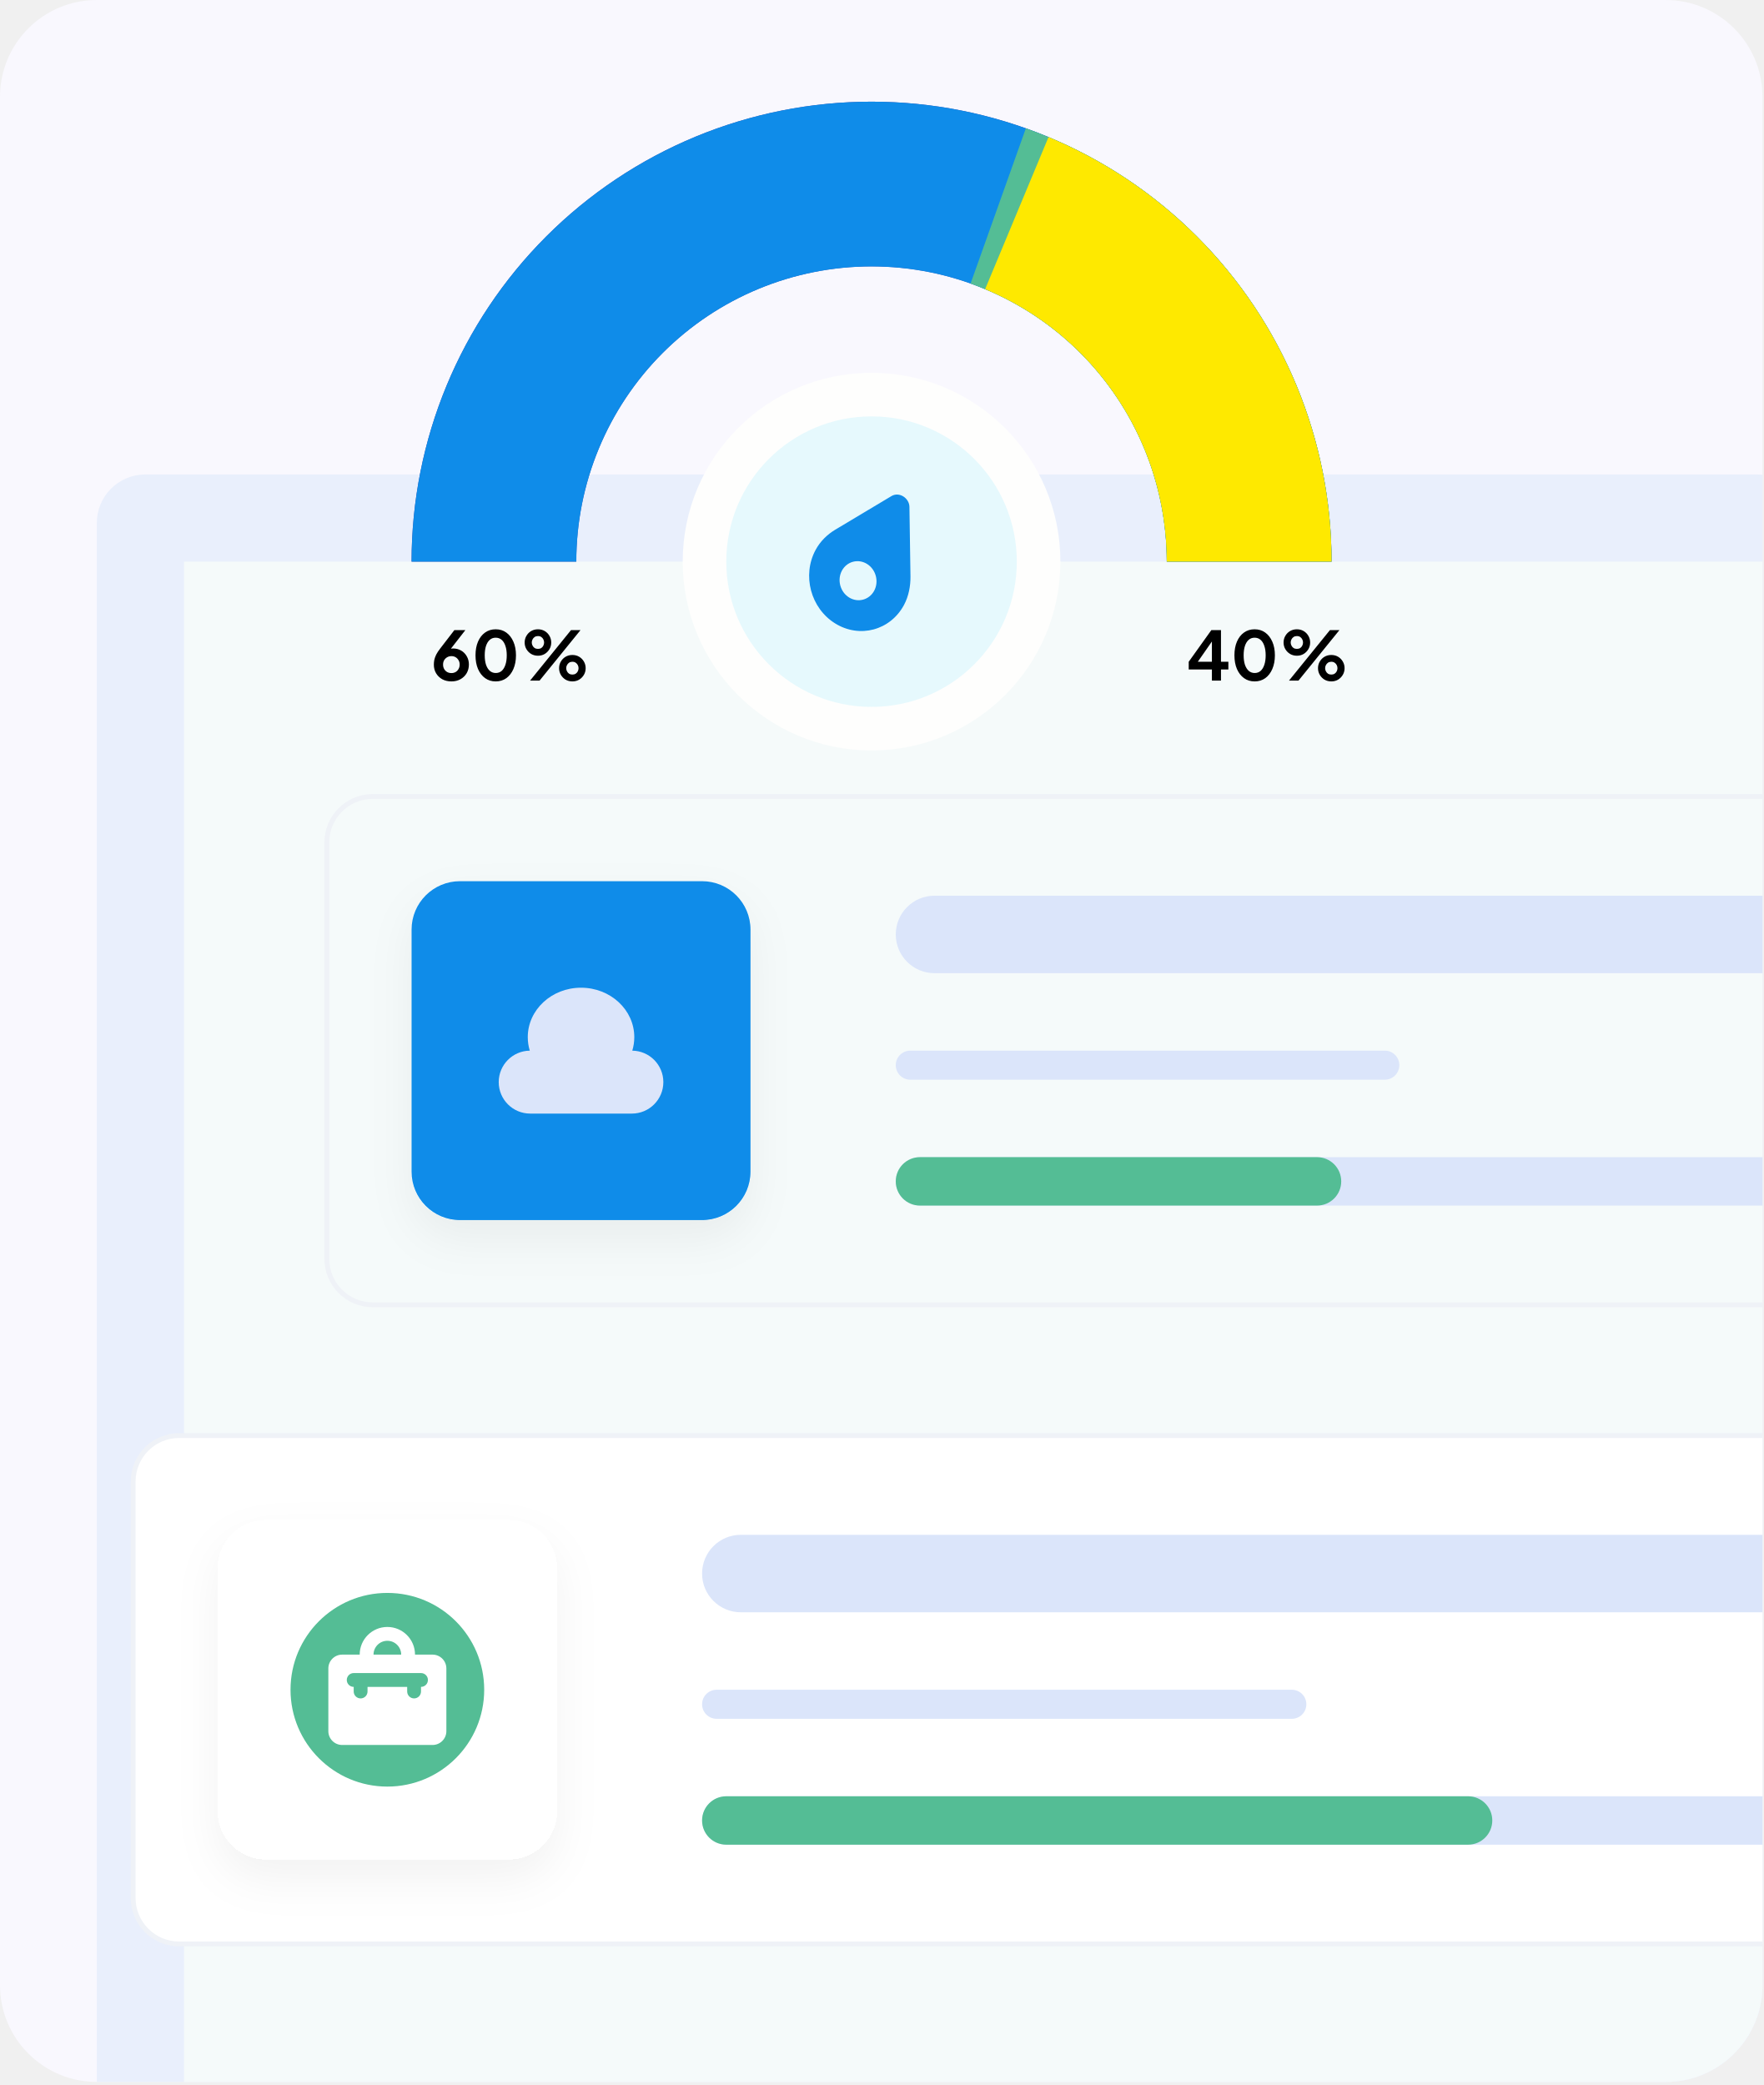
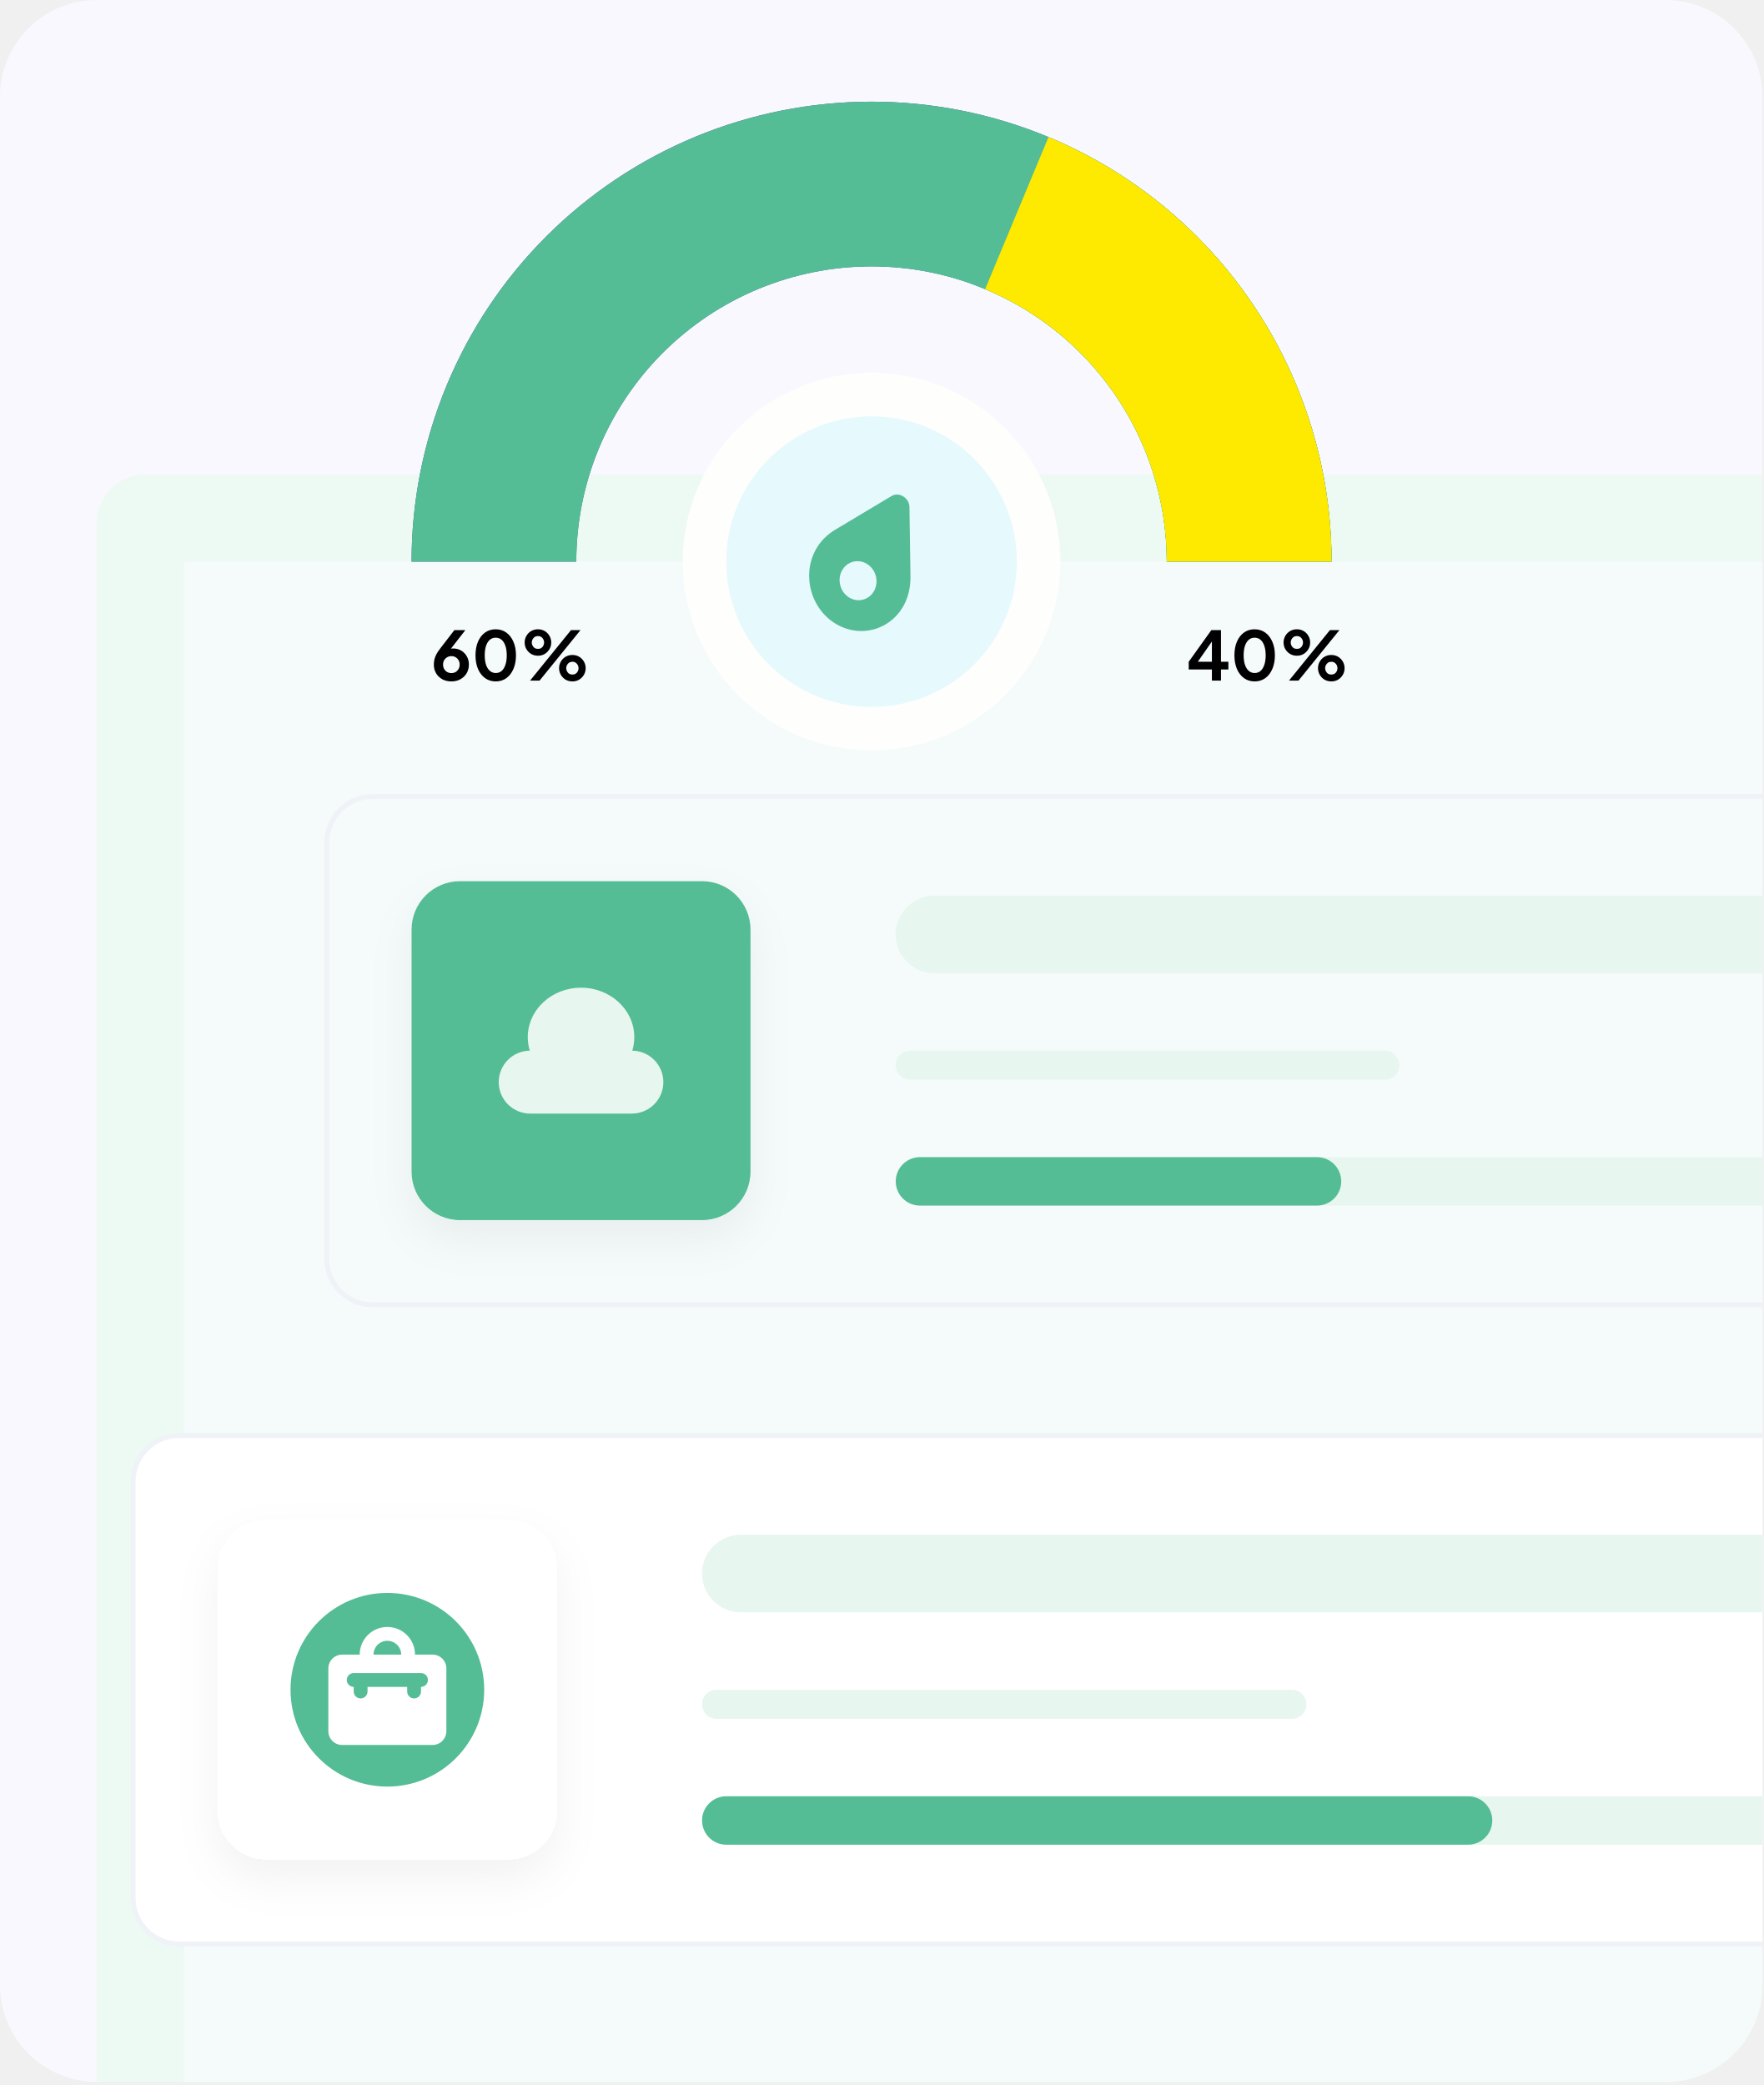
<svg xmlns="http://www.w3.org/2000/svg" width="450" height="532" viewBox="0 0 450 532" fill="none">
  <g clip-path="url(#clip0_122144_5577)">
    <rect width="449.681" height="531.217" rx="24.708" fill="#F9F8FE" />
-     <rect x="24.707" y="121.068" width="436.092" height="433.621" rx="12.354" fill="#E9EFFC" />
+     <rect x="24.707" y="121.068" width="436.092" height="433.621" rx="12.354" fill="#EDF9F3" />
    <rect x="46.944" y="143.306" width="402.737" height="387.912" fill="#F5FAFA" />
    <rect x="83.388" y="203.221" width="385.441" height="129.716" rx="11.736" stroke="#EFF2F7" stroke-width="1.235" />
    <g filter="url(#filter0_d_122144_5577)">
-       <rect x="105.008" y="224.84" width="86.477" height="86.477" rx="12.354" fill="#0F8CE9" />
+       <rect x="105.008" y="224.84" width="86.477" height="86.477" rx="12.354" fill="#54BD95" />
    </g>
-     <path d="M148.246 252.019C155.751 252.019 161.836 257.669 161.836 264.638C161.836 265.831 161.657 266.987 161.323 268.081C165.709 268.138 169.248 271.709 169.248 276.108C169.248 280.543 165.652 284.138 161.218 284.139H135.274C130.84 284.138 127.245 280.543 127.245 276.108C127.245 271.709 130.783 268.138 135.169 268.081C134.835 266.987 134.657 265.831 134.657 264.638C134.657 257.669 140.741 252.019 148.246 252.019Z" fill="#DBE5FA" />
-     <rect x="228.547" y="295.257" width="234.724" height="12.354" rx="6.177" fill="#DBE5FA" />
+     <path d="M148.246 252.019C155.751 252.019 161.836 257.669 161.836 264.638C161.836 265.831 161.657 266.987 161.323 268.081C165.709 268.138 169.248 271.709 169.248 276.108C169.248 280.543 165.652 284.138 161.218 284.139H135.274C130.84 284.138 127.245 280.543 127.245 276.108C127.245 271.709 130.783 268.138 135.169 268.081C134.835 266.987 134.657 265.831 134.657 264.638C134.657 257.669 140.741 252.019 148.246 252.019Z" fill="#E7F6EF" />
+     <rect x="228.547" y="295.257" width="234.724" height="12.354" rx="6.177" fill="#E7F6EF" />
    <rect x="228.547" y="295.257" width="113.656" height="12.354" rx="6.177" fill="#54BD95" />
-     <rect x="228.547" y="268.079" width="128.48" height="7.412" rx="3.706" fill="#DBE5FA" />
-     <rect x="228.547" y="228.546" width="234.724" height="19.766" rx="9.883" fill="#DBE5FA" />
+     <rect x="228.547" y="268.079" width="128.48" height="7.412" rx="3.706" fill="#E7F6EF" />
+     <rect x="228.547" y="228.546" width="234.724" height="19.766" rx="9.883" fill="#E7F6EF" />
    <rect x="33.973" y="366.292" width="428.68" height="129.716" rx="11.736" fill="white" stroke="#EFF2F7" stroke-width="1.235" />
    <g filter="url(#filter1_d_122144_5577)">
      <rect x="55.592" y="387.911" width="86.477" height="86.477" rx="12.354" fill="white" />
    </g>
-     <rect x="179.131" y="458.328" width="281.669" height="12.354" rx="6.177" fill="#DBE5FA" />
+     <rect x="179.131" y="458.328" width="281.669" height="12.354" rx="6.177" fill="#E7F6EF" />
    <rect x="179.131" y="458.328" width="201.615" height="12.354" rx="6.177" fill="#54BD95" />
-     <rect x="179.131" y="431.15" width="154.176" height="7.412" rx="3.706" fill="#DBE5FA" />
-     <rect x="179.131" y="391.617" width="281.669" height="19.766" rx="9.883" fill="#DBE5FA" />
+     <rect x="179.131" y="431.15" width="154.176" height="7.412" rx="3.706" fill="#E7F6EF" />
+     <rect x="179.131" y="391.617" width="281.669" height="19.766" rx="9.883" fill="#E7F6EF" />
    <g clip-path="url(#clip1_122144_5577)">
      <path d="M107.418 426.892H90.244C89.269 426.892 88.48 427.682 88.48 428.656C88.48 429.63 89.269 430.42 90.244 430.42V431.597C90.244 432.571 91.034 433.361 92.008 433.361C92.983 433.361 93.773 432.571 93.773 431.597V430.42H103.889V431.597C103.889 432.571 104.679 433.361 105.653 433.361C106.627 433.361 107.417 432.571 107.417 431.597V430.42C108.392 430.42 109.182 429.63 109.182 428.656C109.182 427.682 108.392 426.892 107.418 426.892Z" fill="#54BD95" />
      <path d="M98.831 418.657C96.882 418.657 95.302 420.237 95.302 422.186H102.359C102.359 420.237 100.779 418.657 98.831 418.657Z" fill="#54BD95" />
      <path d="M98.831 406.442C85.185 406.442 74.123 417.504 74.123 431.15C74.123 444.796 85.185 455.858 98.831 455.858C112.477 455.858 123.539 444.796 123.539 431.15C123.539 417.504 112.477 406.442 98.831 406.442ZM113.887 441.713C113.887 443.661 112.307 445.241 110.358 445.241H87.303C85.355 445.241 83.775 443.661 83.775 441.713V425.715C83.775 423.766 85.355 422.186 87.303 422.186H91.773C91.773 418.289 94.933 415.129 98.831 415.129C102.729 415.129 105.888 418.289 105.888 422.186H110.358C112.307 422.186 113.887 423.766 113.887 425.715V441.713H113.887Z" fill="#54BD95" />
    </g>
    <mask id="path-20-inside-1_122144_5577" fill="white">
      <path d="M339.732 143.305C339.732 127.893 336.696 112.632 330.798 98.393C324.9 84.154 316.255 71.216 305.357 60.318C294.459 49.42 281.521 40.775 267.282 34.877C253.043 28.979 237.782 25.943 222.37 25.943C206.958 25.943 191.696 28.979 177.457 34.877C163.218 40.775 150.28 49.42 139.382 60.318C128.484 71.216 119.839 84.154 113.941 98.393C108.043 112.632 105.008 127.893 105.008 143.305H147.027C147.027 133.411 148.976 123.614 152.762 114.473C156.549 105.332 162.098 97.026 169.094 90.03C176.091 83.034 184.396 77.484 193.537 73.698C202.678 69.912 212.476 67.963 222.37 67.963C232.264 67.963 242.061 69.912 251.202 73.698C260.343 77.484 268.649 83.034 275.645 90.03C282.641 97.026 288.191 105.332 291.977 114.473C295.763 123.614 297.712 133.411 297.712 143.305H339.732Z" />
    </mask>
    <path d="M339.732 143.305C339.732 127.893 336.696 112.632 330.798 98.393C324.9 84.154 316.255 71.216 305.357 60.318C294.459 49.42 281.521 40.775 267.282 34.877C253.043 28.979 237.782 25.943 222.37 25.943C206.958 25.943 191.696 28.979 177.457 34.877C163.218 40.775 150.28 49.42 139.382 60.318C128.484 71.216 119.839 84.154 113.941 98.393C108.043 112.632 105.008 127.893 105.008 143.305H147.027C147.027 133.411 148.976 123.614 152.762 114.473C156.549 105.332 162.098 97.026 169.094 90.03C176.091 83.034 184.396 77.484 193.537 73.698C202.678 69.912 212.476 67.963 222.37 67.963C232.264 67.963 242.061 69.912 251.202 73.698C260.343 77.484 268.649 83.034 275.645 90.03C282.641 97.026 288.191 105.332 291.977 114.473C295.763 123.614 297.712 133.411 297.712 143.305H339.732Z" stroke="#52459F" stroke-width="84.006" mask="url(#path-20-inside-1_122144_5577)" />
    <mask id="path-21-inside-2_122144_5577" fill="white">
      <path d="M339.732 143.305C339.732 112.179 327.367 82.328 305.357 60.318C283.347 38.308 253.496 25.943 222.37 25.943C191.243 25.943 161.392 38.308 139.382 60.318C117.373 82.328 105.008 112.179 105.008 143.305L147.048 143.305C147.048 123.329 154.984 104.17 169.109 90.045C183.235 75.919 202.393 67.984 222.37 67.984C242.346 67.984 261.505 75.919 275.63 90.045C289.756 104.17 297.691 123.329 297.691 143.305H339.732Z" />
    </mask>
-     <path d="M339.732 143.305C339.732 112.179 327.367 82.328 305.357 60.318C283.347 38.308 253.496 25.943 222.37 25.943C191.243 25.943 161.392 38.308 139.382 60.318C117.373 82.328 105.008 112.179 105.008 143.305L147.048 143.305C147.048 123.329 154.984 104.17 169.109 90.045C183.235 75.919 202.393 67.984 222.37 67.984C242.346 67.984 261.505 75.919 275.63 90.045C289.756 104.17 297.691 123.329 297.691 143.305H339.732Z" stroke="#0F8CE9" stroke-width="84.006" mask="url(#path-21-inside-2_122144_5577)" />
+     <path d="M339.732 143.305C339.732 112.179 327.367 82.328 305.357 60.318C283.347 38.308 253.496 25.943 222.37 25.943C191.243 25.943 161.392 38.308 139.382 60.318C117.373 82.328 105.008 112.179 105.008 143.305L147.048 143.305C147.048 123.329 154.984 104.17 169.109 90.045C183.235 75.919 202.393 67.984 222.37 67.984C242.346 67.984 261.505 75.919 275.63 90.045C289.756 104.17 297.691 123.329 297.691 143.305H339.732Z" stroke="#54BD95" stroke-width="84.006" mask="url(#path-21-inside-2_122144_5577)" />
    <mask id="path-22-inside-3_122144_5577" fill="white">
      <path d="M339.732 143.305C339.732 119.08 332.235 95.449 318.271 75.654C304.307 55.859 284.56 40.87 261.739 32.744L247.636 72.348C262.283 77.563 274.956 87.183 283.918 99.887C292.88 112.592 297.691 127.758 297.691 143.305H339.732Z" />
    </mask>
    <path d="M339.732 143.305C339.732 119.08 332.235 95.449 318.271 75.654C304.307 55.859 284.56 40.87 261.739 32.744L247.636 72.348C262.283 77.563 274.956 87.183 283.918 99.887C292.88 112.592 297.691 127.758 297.691 143.305H339.732Z" stroke="#54BD95" stroke-width="84.006" mask="url(#path-22-inside-3_122144_5577)" />
    <mask id="path-23-inside-4_122144_5577" fill="white">
      <path d="M339.732 143.305C339.732 120.137 332.875 97.488 320.025 78.21C307.174 58.933 288.906 43.89 267.522 34.977L251.348 73.781C265.072 79.501 276.797 89.156 285.044 101.528C293.291 113.9 297.691 128.436 297.691 143.305H339.732Z" />
    </mask>
    <path d="M339.732 143.305C339.732 120.137 332.875 97.488 320.025 78.21C307.174 58.933 288.906 43.89 267.522 34.977L251.348 73.781C265.072 79.501 276.797 89.156 285.044 101.528C293.291 113.9 297.691 128.436 297.691 143.305H339.732Z" stroke="#FEE900" stroke-width="84.006" mask="url(#path-23-inside-4_122144_5577)" />
    <path d="M115.172 173.867C114.296 173.867 113.518 173.682 112.838 173.313C112.169 172.933 111.644 172.425 111.264 171.791C110.883 171.146 110.693 170.413 110.693 169.595C110.693 169.18 110.733 168.765 110.814 168.349C110.906 167.934 111.068 167.49 111.298 167.018C111.54 166.545 111.886 166.02 112.336 165.444L115.933 160.774H118.735L114.36 166.395L113.979 165.98C114.14 165.853 114.308 165.755 114.481 165.686C114.654 165.605 114.827 165.548 114.999 165.513C115.184 165.478 115.374 165.461 115.57 165.461C116.354 165.461 117.052 165.64 117.663 165.997C118.274 166.355 118.753 166.845 119.099 167.467C119.456 168.079 119.635 168.77 119.635 169.543C119.635 170.373 119.444 171.117 119.064 171.774C118.683 172.42 118.153 172.933 117.473 173.313C116.804 173.682 116.037 173.867 115.172 173.867ZM115.172 171.739C115.564 171.739 115.916 171.653 116.227 171.48C116.55 171.295 116.804 171.036 116.988 170.702C117.184 170.367 117.282 169.993 117.282 169.577C117.282 169.139 117.184 168.765 116.988 168.453C116.804 168.13 116.556 167.877 116.245 167.692C115.933 167.508 115.576 167.416 115.172 167.416C114.78 167.416 114.423 167.508 114.1 167.692C113.777 167.877 113.518 168.13 113.322 168.453C113.137 168.765 113.045 169.139 113.045 169.577C113.045 169.993 113.137 170.367 113.322 170.702C113.518 171.036 113.777 171.295 114.1 171.48C114.423 171.653 114.78 171.739 115.172 171.739ZM126.476 173.867C125.45 173.867 124.551 173.59 123.778 173.037C123.005 172.483 122.4 171.705 121.962 170.702C121.535 169.699 121.322 168.534 121.322 167.208C121.322 165.87 121.535 164.706 121.962 163.714C122.389 162.723 122.988 161.95 123.761 161.397C124.533 160.843 125.433 160.567 126.459 160.567C127.508 160.567 128.413 160.843 129.174 161.397C129.947 161.95 130.552 162.728 130.99 163.732C131.428 164.723 131.647 165.882 131.647 167.208C131.647 168.534 131.428 169.699 130.99 170.702C130.564 171.693 129.964 172.472 129.191 173.037C128.419 173.59 127.514 173.867 126.476 173.867ZM126.493 171.722C127.081 171.722 127.583 171.543 127.998 171.186C128.413 170.817 128.73 170.298 128.949 169.629C129.18 168.949 129.295 168.142 129.295 167.208C129.295 166.274 129.18 165.473 128.949 164.804C128.73 164.124 128.407 163.605 127.981 163.247C127.566 162.89 127.058 162.711 126.459 162.711C125.882 162.711 125.386 162.89 124.971 163.247C124.556 163.605 124.233 164.124 124.003 164.804C123.784 165.473 123.674 166.274 123.674 167.208C123.674 168.13 123.784 168.932 124.003 169.612C124.233 170.281 124.556 170.8 124.971 171.169C125.398 171.538 125.905 171.722 126.493 171.722ZM135.245 173.659L145.691 160.774H148.113L137.666 173.659H135.245ZM137.269 167.312C136.623 167.312 136.041 167.162 135.522 166.862C135.014 166.551 134.611 166.141 134.311 165.634C134.011 165.127 133.861 164.562 133.861 163.939C133.861 163.317 134.011 162.752 134.311 162.244C134.611 161.725 135.014 161.316 135.522 161.016C136.041 160.716 136.617 160.567 137.251 160.567C137.897 160.567 138.473 160.716 138.981 161.016C139.488 161.316 139.892 161.725 140.192 162.244C140.491 162.752 140.641 163.317 140.641 163.939C140.641 164.562 140.491 165.127 140.192 165.634C139.892 166.141 139.488 166.551 138.981 166.862C138.473 167.162 137.903 167.312 137.269 167.312ZM137.251 165.565C137.597 165.565 137.885 165.49 138.116 165.34C138.347 165.179 138.52 164.977 138.635 164.735C138.762 164.481 138.825 164.216 138.825 163.939C138.825 163.651 138.762 163.386 138.635 163.144C138.52 162.901 138.347 162.7 138.116 162.538C137.885 162.377 137.597 162.296 137.251 162.296C136.928 162.296 136.646 162.377 136.404 162.538C136.173 162.7 135.994 162.907 135.868 163.161C135.741 163.403 135.677 163.662 135.677 163.939C135.677 164.204 135.741 164.464 135.868 164.717C135.994 164.971 136.173 165.179 136.404 165.34C136.646 165.49 136.928 165.565 137.251 165.565ZM146.037 173.867C145.403 173.867 144.827 173.717 144.308 173.417C143.8 173.106 143.397 172.696 143.097 172.189C142.797 171.682 142.647 171.117 142.647 170.494C142.647 169.871 142.797 169.306 143.097 168.799C143.397 168.28 143.8 167.871 144.308 167.571C144.827 167.271 145.403 167.122 146.037 167.122C146.683 167.122 147.26 167.271 147.767 167.571C148.274 167.871 148.678 168.28 148.978 168.799C149.277 169.306 149.427 169.871 149.427 170.494C149.427 171.117 149.277 171.682 148.978 172.189C148.678 172.696 148.274 173.106 147.767 173.417C147.26 173.717 146.683 173.867 146.037 173.867ZM146.037 172.12C146.372 172.12 146.654 172.045 146.885 171.895C147.127 171.734 147.306 171.532 147.421 171.29C147.548 171.036 147.611 170.771 147.611 170.494C147.611 170.206 147.548 169.941 147.421 169.699C147.306 169.456 147.127 169.255 146.885 169.093C146.654 168.932 146.372 168.851 146.037 168.851C145.715 168.851 145.432 168.932 145.19 169.093C144.959 169.255 144.781 169.462 144.654 169.716C144.527 169.958 144.463 170.217 144.463 170.494C144.463 170.759 144.527 171.019 144.654 171.272C144.781 171.526 144.959 171.734 145.19 171.895C145.432 172.045 145.715 172.12 146.037 172.12Z" fill="black" />
    <path d="M309.208 173.659V170.823H303.293V168.851L309.069 160.774H311.525V168.851H313.41V170.823H311.525V173.659H309.208ZM305.022 169.699L304.607 168.851H309.208V162.625L309.813 162.815L305.022 169.699ZM320.109 173.867C319.083 173.867 318.183 173.59 317.411 173.037C316.638 172.483 316.033 171.705 315.595 170.702C315.168 169.699 314.955 168.534 314.955 167.208C314.955 165.87 315.168 164.706 315.595 163.714C316.021 162.723 316.621 161.95 317.393 161.397C318.166 160.843 319.065 160.567 320.092 160.567C321.141 160.567 322.046 160.843 322.807 161.397C323.579 161.95 324.185 162.728 324.623 163.732C325.061 164.723 325.28 165.882 325.28 167.208C325.28 168.534 325.061 169.699 324.623 170.702C324.196 171.693 323.597 172.472 322.824 173.037C322.052 173.59 321.147 173.867 320.109 173.867ZM320.126 171.722C320.714 171.722 321.216 171.543 321.631 171.186C322.046 170.817 322.363 170.298 322.582 169.629C322.813 168.949 322.928 168.142 322.928 167.208C322.928 166.274 322.813 165.473 322.582 164.804C322.363 164.124 322.04 163.605 321.614 163.247C321.198 162.89 320.691 162.711 320.092 162.711C319.515 162.711 319.019 162.89 318.604 163.247C318.189 163.605 317.866 164.124 317.636 164.804C317.417 165.473 317.307 166.274 317.307 167.208C317.307 168.13 317.417 168.932 317.636 169.612C317.866 170.281 318.189 170.8 318.604 171.169C319.031 171.538 319.538 171.722 320.126 171.722ZM328.878 173.659L339.324 160.774H341.746L331.299 173.659H328.878ZM330.901 167.312C330.256 167.312 329.673 167.162 329.155 166.862C328.647 166.551 328.244 166.141 327.944 165.634C327.644 165.127 327.494 164.562 327.494 163.939C327.494 163.317 327.644 162.752 327.944 162.244C328.244 161.725 328.647 161.316 329.155 161.016C329.673 160.716 330.25 160.567 330.884 160.567C331.53 160.567 332.106 160.716 332.614 161.016C333.121 161.316 333.524 161.725 333.824 162.244C334.124 162.752 334.274 163.317 334.274 163.939C334.274 164.562 334.124 165.127 333.824 165.634C333.524 166.141 333.121 166.551 332.614 166.862C332.106 167.162 331.536 167.312 330.901 167.312ZM330.884 165.565C331.23 165.565 331.518 165.49 331.749 165.34C331.979 165.179 332.152 164.977 332.268 164.735C332.395 164.481 332.458 164.216 332.458 163.939C332.458 163.651 332.395 163.386 332.268 163.144C332.152 162.901 331.979 162.7 331.749 162.538C331.518 162.377 331.23 162.296 330.884 162.296C330.561 162.296 330.279 162.377 330.037 162.538C329.806 162.7 329.627 162.907 329.5 163.161C329.374 163.403 329.31 163.662 329.31 163.939C329.31 164.204 329.374 164.464 329.5 164.717C329.627 164.971 329.806 165.179 330.037 165.34C330.279 165.49 330.561 165.565 330.884 165.565ZM339.67 173.867C339.036 173.867 338.459 173.717 337.941 173.417C337.433 173.106 337.03 172.696 336.73 172.189C336.43 171.682 336.28 171.117 336.28 170.494C336.28 169.871 336.43 169.306 336.73 168.799C337.03 168.28 337.433 167.871 337.941 167.571C338.459 167.271 339.036 167.122 339.67 167.122C340.316 167.122 340.892 167.271 341.4 167.571C341.907 167.871 342.311 168.28 342.61 168.799C342.91 169.306 343.06 169.871 343.06 170.494C343.06 171.117 342.91 171.682 342.61 172.189C342.311 172.696 341.907 173.106 341.4 173.417C340.892 173.717 340.316 173.867 339.67 173.867ZM339.67 172.12C340.005 172.12 340.287 172.045 340.518 171.895C340.76 171.734 340.938 171.532 341.054 171.29C341.181 171.036 341.244 170.771 341.244 170.494C341.244 170.206 341.181 169.941 341.054 169.699C340.938 169.456 340.76 169.255 340.518 169.093C340.287 168.932 340.005 168.851 339.67 168.851C339.347 168.851 339.065 168.932 338.823 169.093C338.592 169.255 338.413 169.462 338.286 169.716C338.16 169.958 338.096 170.217 338.096 170.494C338.096 170.759 338.16 171.019 338.286 171.272C338.413 171.526 338.592 171.734 338.823 171.895C339.065 172.045 339.347 172.12 339.67 172.12Z" fill="black" />
    <circle cx="222.37" cy="143.305" r="48.18" fill="#FEFEFD" />
    <circle cx="222.369" cy="143.305" r="37.062" fill="#E6F9FD" />
-     <path d="M213.079 159.066C219.322 162.945 227.169 160.845 230.645 154.365C231.857 152.106 232.319 149.516 232.303 147.142L232.036 129.363C232.038 128.213 231.34 127.204 230.463 126.66C229.587 126.115 228.471 125.997 227.502 126.545L213.066 135.179C211.14 136.346 209.316 138.037 208.083 140.335C204.607 146.815 206.837 155.187 213.079 159.066ZM221.218 143.894C223.485 145.303 224.306 148.376 223.043 150.729C221.781 153.082 218.898 153.854 216.631 152.445C214.364 151.036 213.543 147.964 214.806 145.61C216.072 143.249 218.951 142.486 221.218 143.894Z" fill="#0F8CE9" />
+     <path d="M213.079 159.066C219.322 162.945 227.169 160.845 230.645 154.365C231.857 152.106 232.319 149.516 232.303 147.142L232.036 129.363C232.038 128.213 231.34 127.204 230.463 126.66C229.587 126.115 228.471 125.997 227.502 126.545L213.066 135.179C211.14 136.346 209.316 138.037 208.083 140.335C204.607 146.815 206.837 155.187 213.079 159.066ZM221.218 143.894C223.485 145.303 224.306 148.376 223.043 150.729C221.781 153.082 218.898 153.854 216.631 152.445C214.364 151.036 213.543 147.964 214.806 145.61C216.072 143.249 218.951 142.486 221.218 143.894Z" fill="#54BD95" />
  </g>
  <defs>
    <filter id="filter0_d_122144_5577" x="93.889" y="218.663" width="108.715" height="108.715" filterUnits="userSpaceOnUse" color-interpolation-filters="sRGB">
      <feFlood flood-opacity="0" result="BackgroundImageFix" />
      <feColorMatrix in="SourceAlpha" type="matrix" values="0 0 0 0 0 0 0 0 0 0 0 0 0 0 0 0 0 0 127 0" result="hardAlpha" />
      <feOffset dy="4.942" />
      <feGaussianBlur stdDeviation="5.559" />
      <feComposite in2="hardAlpha" operator="out" />
      <feColorMatrix type="matrix" values="0 0 0 0 0 0 0 0 0 0 0 0 0 0 0 0 0 0 0.05 0" />
      <feBlend mode="normal" in2="BackgroundImageFix" result="effect1_dropShadow_122144_5577" />
      <feBlend mode="normal" in="SourceGraphic" in2="effect1_dropShadow_122144_5577" result="shape" />
    </filter>
    <filter id="filter1_d_122144_5577" x="44.473" y="381.734" width="108.715" height="108.715" filterUnits="userSpaceOnUse" color-interpolation-filters="sRGB">
      <feFlood flood-opacity="0" result="BackgroundImageFix" />
      <feColorMatrix in="SourceAlpha" type="matrix" values="0 0 0 0 0 0 0 0 0 0 0 0 0 0 0 0 0 0 127 0" result="hardAlpha" />
      <feOffset dy="4.942" />
      <feGaussianBlur stdDeviation="5.559" />
      <feComposite in2="hardAlpha" operator="out" />
      <feColorMatrix type="matrix" values="0 0 0 0 0 0 0 0 0 0 0 0 0 0 0 0 0 0 0.05 0" />
      <feBlend mode="normal" in2="BackgroundImageFix" result="effect1_dropShadow_122144_5577" />
      <feBlend mode="normal" in="SourceGraphic" in2="effect1_dropShadow_122144_5577" result="shape" />
    </filter>
    <clipPath id="clip0_122144_5577">
      <rect width="449.681" height="531.217" rx="24.708" fill="white" />
    </clipPath>
    <clipPath id="clip1_122144_5577">
      <rect width="49.416" height="49.416" fill="white" transform="translate(74.123 406.442)" />
    </clipPath>
  </defs>
</svg>
